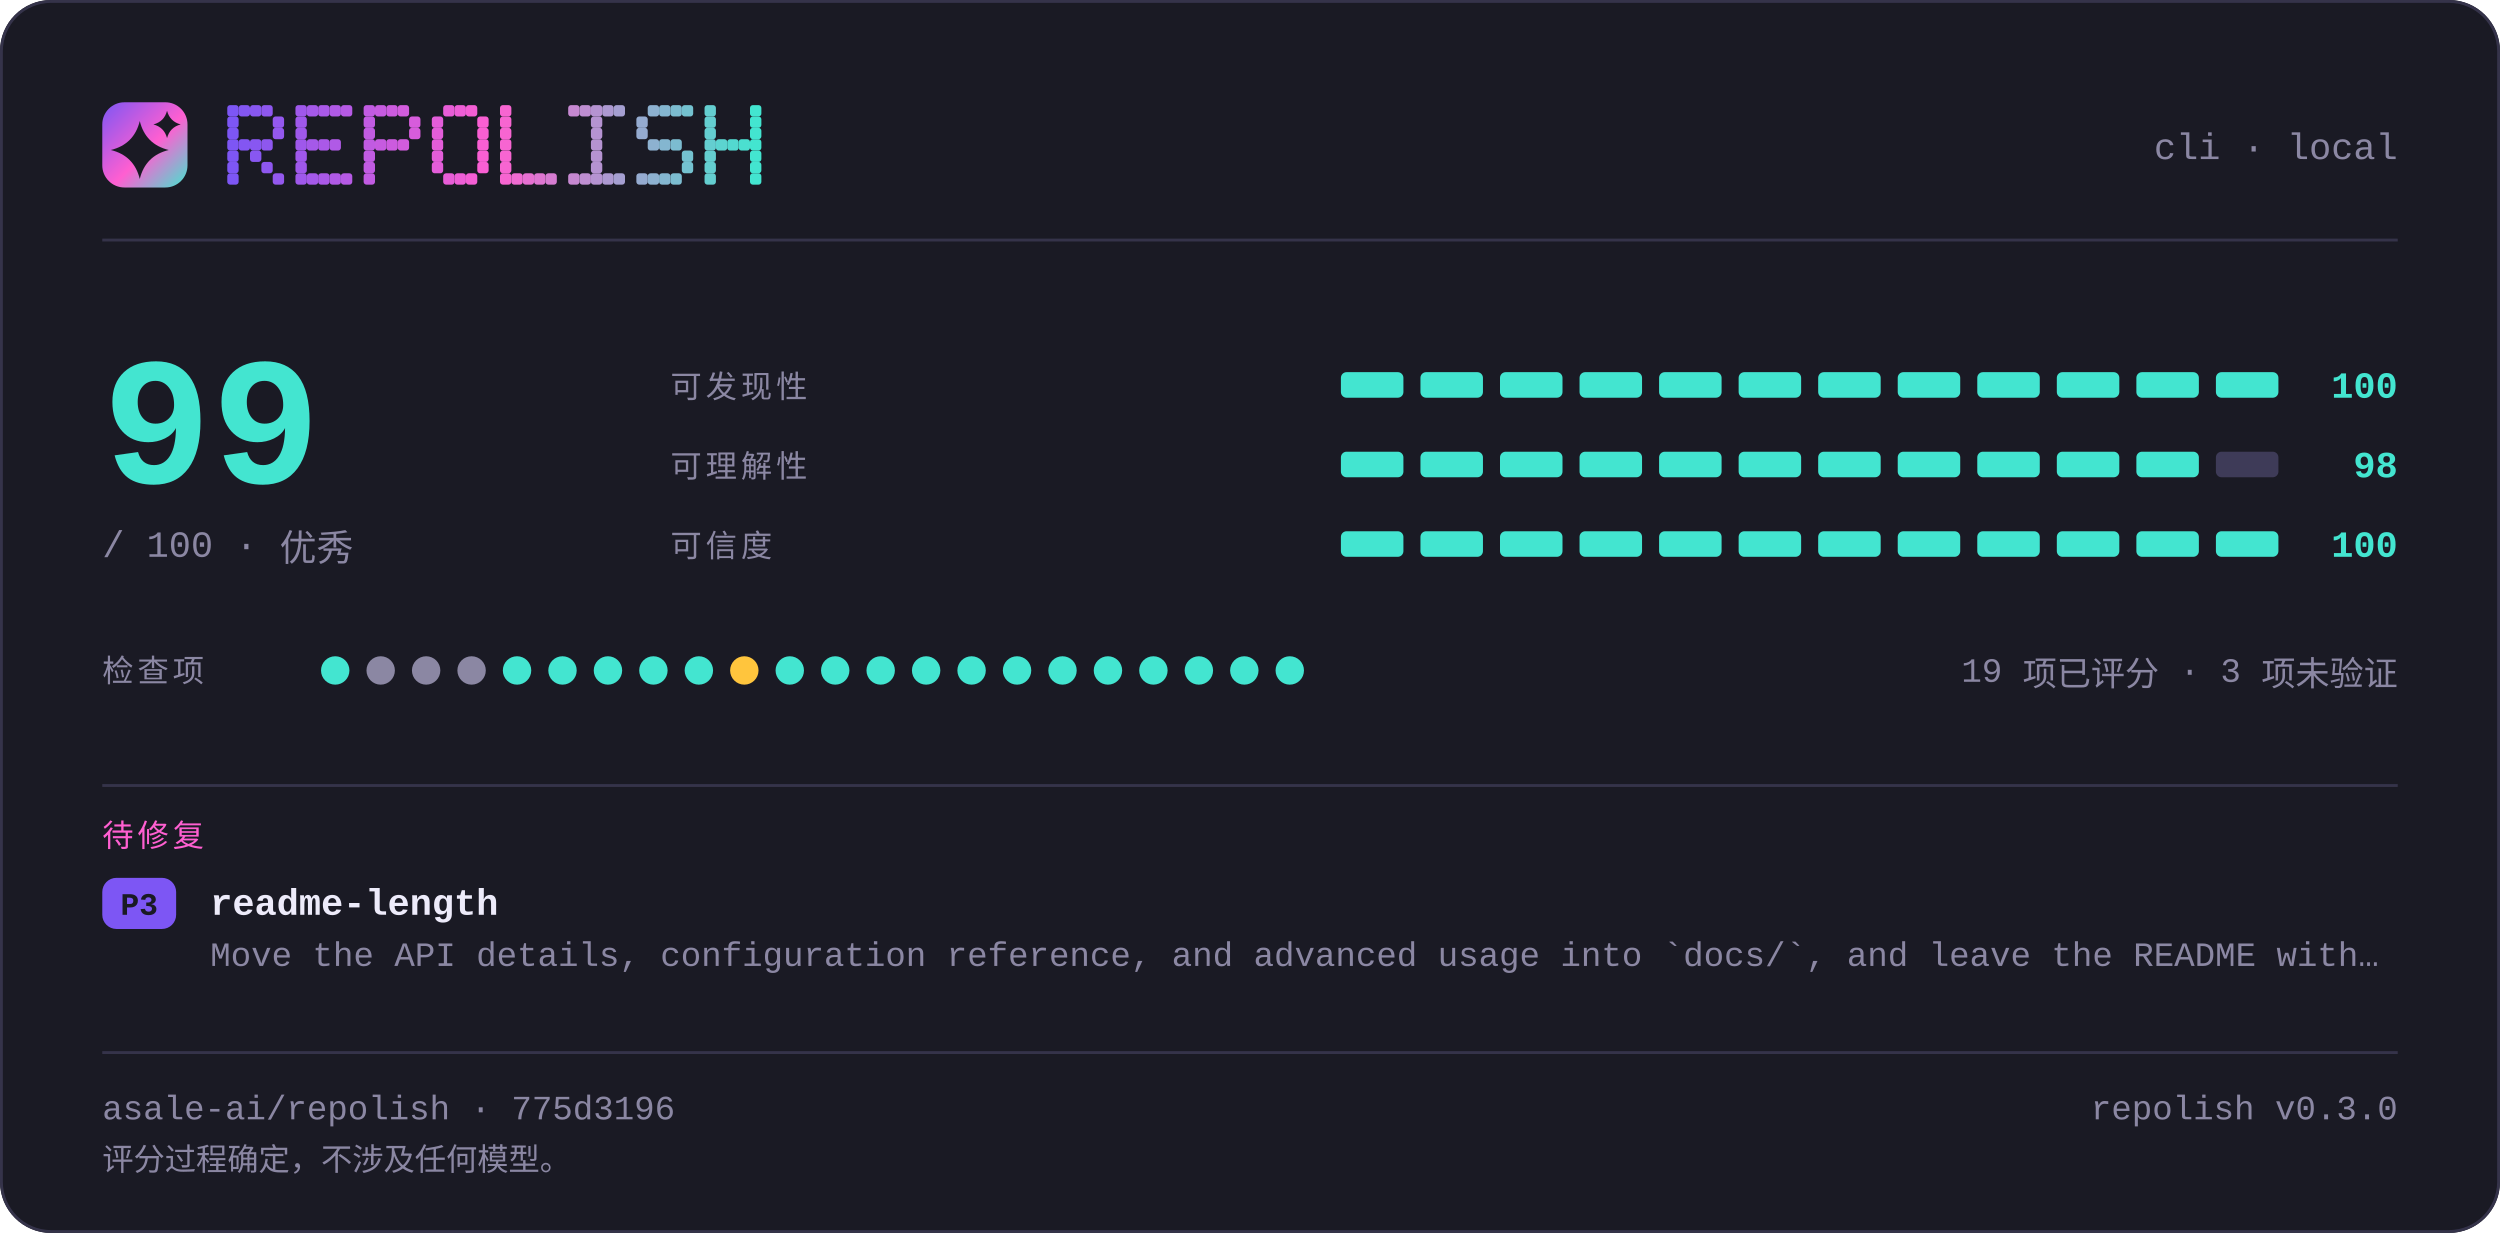
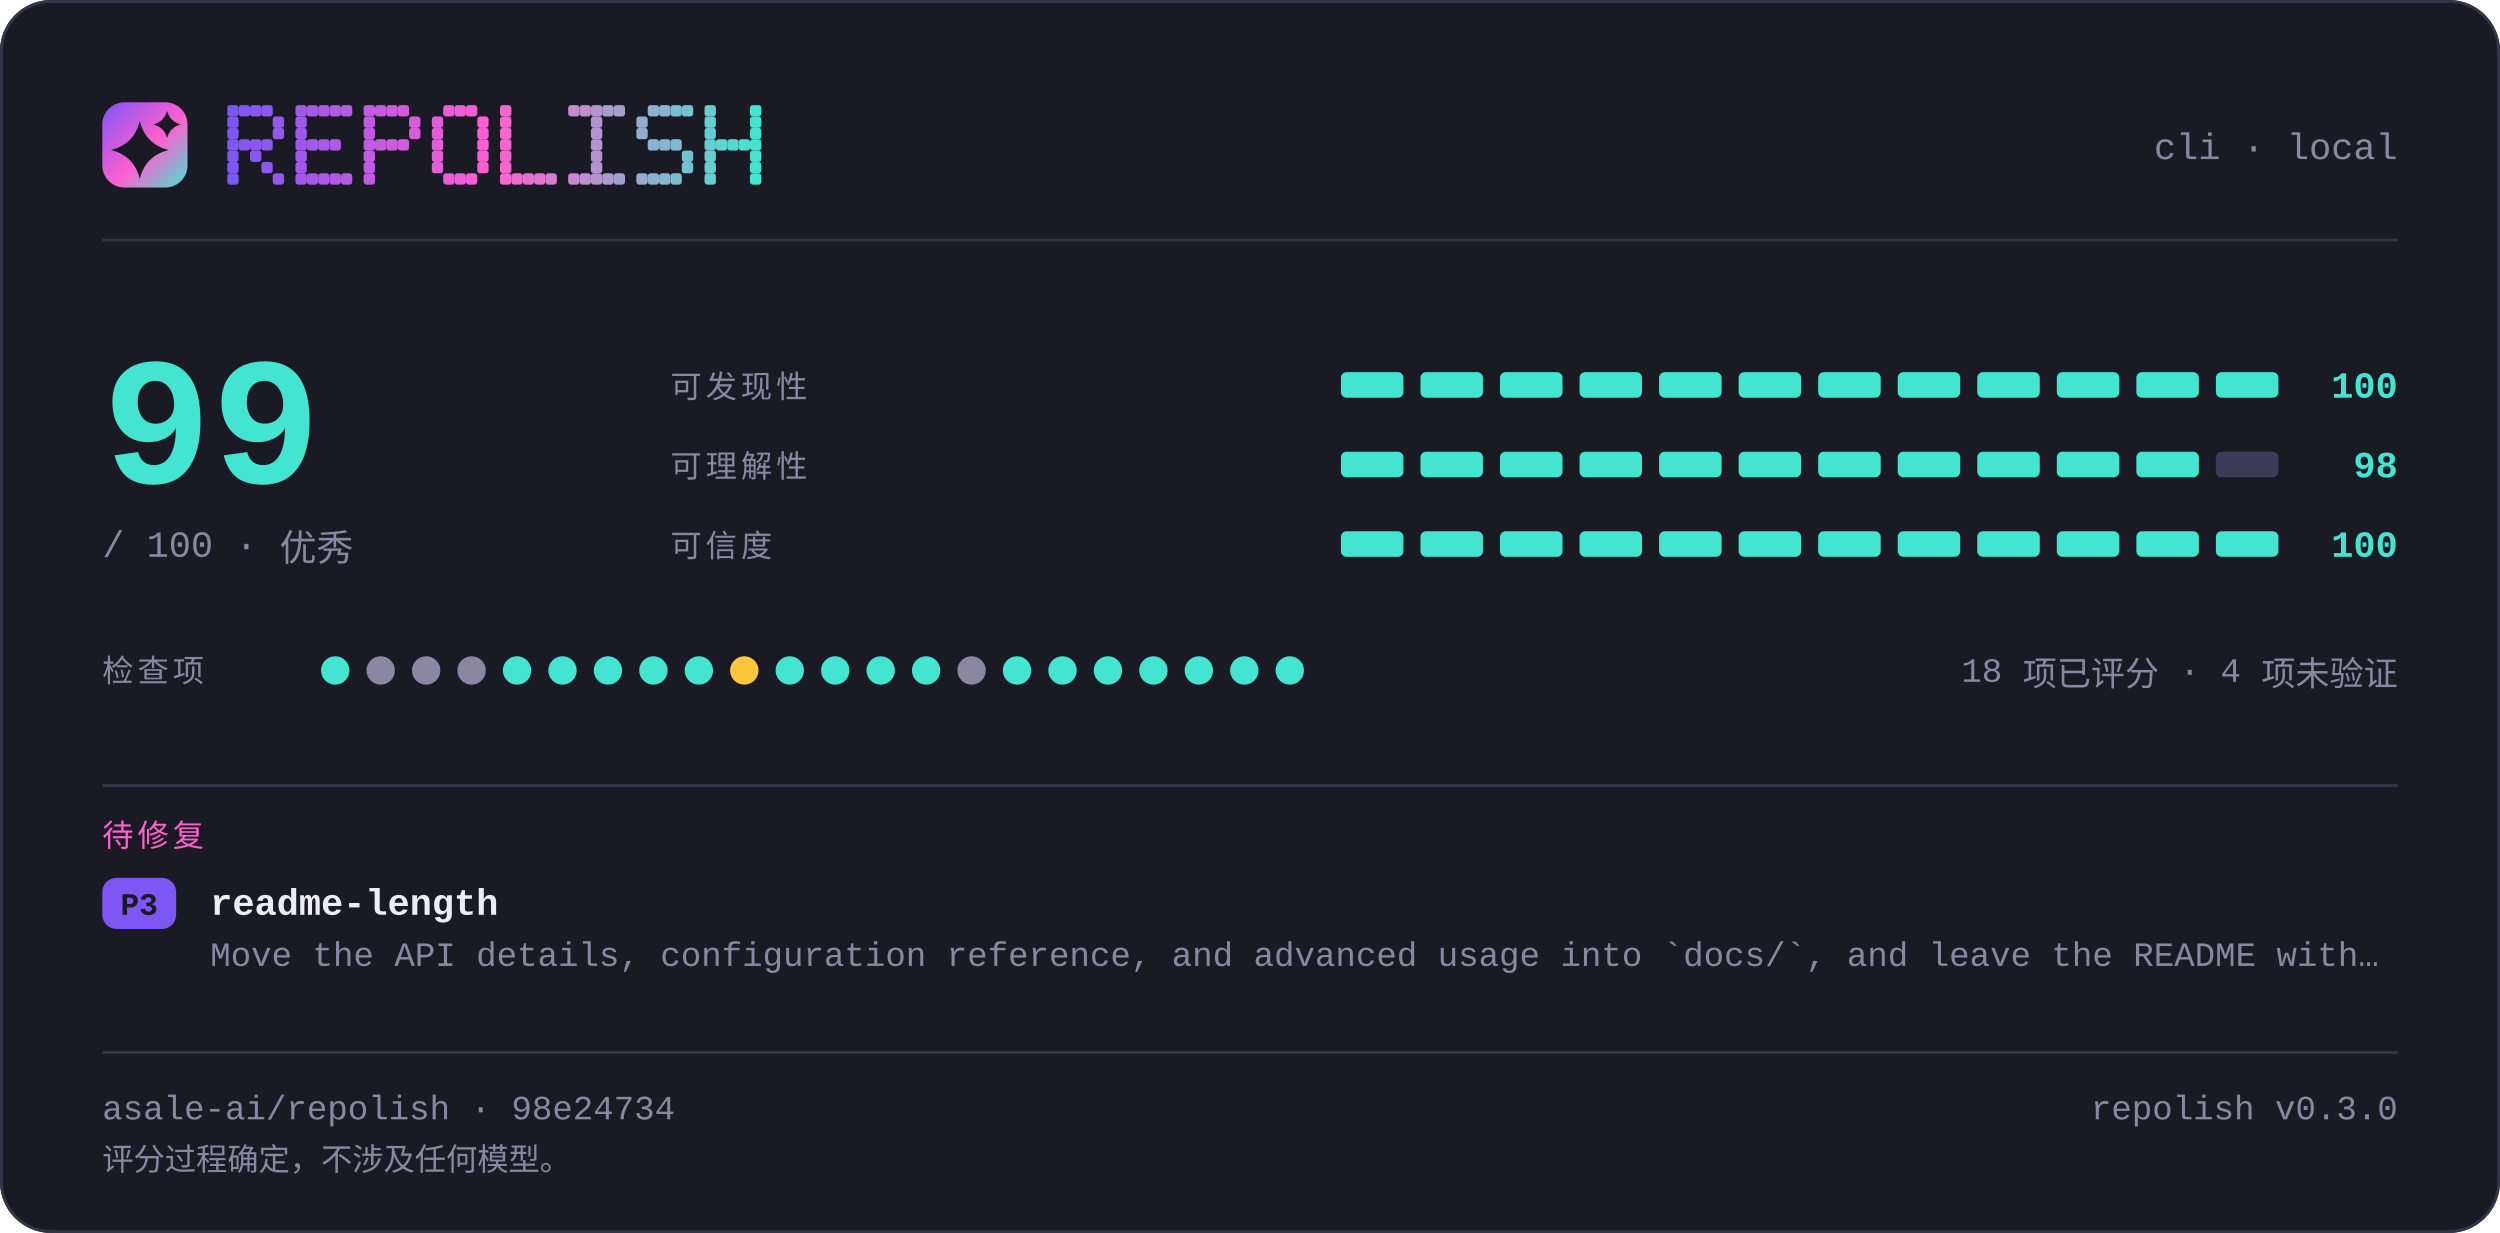
<svg xmlns="http://www.w3.org/2000/svg" width="880" height="434" viewBox="0 0 880 434" lang="zh-CN" role="img" aria-label="repolish report card — 99 out of 100">
  <defs>
    <linearGradient id="brand" x1="0" y1="0" x2="1" y2="1">
      <stop offset="0" stop-color="#7d56f4" />
      <stop offset="0.55" stop-color="#ff5fd1" />
      <stop offset="1" stop-color="#43e5d0" />
    </linearGradient>
  </defs>
  <style>
    .t { font-family: ui-monospace, SFMono-Regular, "SF Mono", Menlo, Consolas, "Liberation Mono", "Noto Sans Mono CJK SC", "Microsoft YaHei", monospace; }
  </style>
  <rect x="0" y="0" width="880" height="434" rx="18.0" fill="#1a1a24" />
  <rect x="0.5" y="0.5" width="879" height="433" rx="17.5" fill="none" stroke="#35334a" />
  <rect x="36" y="36" width="30" height="30" rx="7.8" fill="url(#brand)" />
  <path d="M49.2 42.6Q51.2 50.8 59.4 52.8Q51.2 54.8 49.2 63.0Q47.2 54.8 39.0 52.8Q47.2 50.8 49.2 42.6Z" fill="#1a1a24" />
  <path d="M58.8 39.0Q59.8 42.8 63.6 43.8Q59.8 44.8 58.8 48.6Q57.8 44.8 54.0 43.8Q57.8 42.8 58.8 39.0Z" fill="#1a1a24" />
  <g fill="#7d56f4">
    <rect x="80" y="37" width="4" height="4" rx="1" />
    <rect x="80" y="41" width="4" height="4" rx="1" />
    <rect x="80" y="45" width="4" height="4" rx="1" />
    <rect x="80" y="49" width="4" height="4" rx="1" />
    <rect x="80" y="53" width="4" height="4" rx="1" />
    <rect x="80" y="57" width="4" height="4" rx="1" />
    <rect x="80" y="61" width="4" height="4" rx="1" />
  </g>
  <g fill="#8356f2">
    <rect x="84" y="37" width="4" height="4" rx="1" />
    <rect x="84" y="49" width="4" height="4" rx="1" />
  </g>
  <g fill="#8857f1">
    <rect x="88" y="37" width="4" height="4" rx="1" />
    <rect x="88" y="49" width="4" height="4" rx="1" />
    <rect x="88" y="53" width="4" height="4" rx="1" />
  </g>
  <g fill="#8e57ef">
    <rect x="92" y="37" width="4" height="4" rx="1" />
    <rect x="92" y="49" width="4" height="4" rx="1" />
    <rect x="92" y="57" width="4" height="4" rx="1" />
  </g>
  <g fill="#9458ee">
    <rect x="96" y="41" width="4" height="4" rx="1" />
    <rect x="96" y="45" width="4" height="4" rx="1" />
    <rect x="96" y="61" width="4" height="4" rx="1" />
  </g>
  <g fill="#9f58eb">
    <rect x="104" y="37" width="4" height="4" rx="1" />
    <rect x="104" y="41" width="4" height="4" rx="1" />
    <rect x="104" y="45" width="4" height="4" rx="1" />
    <rect x="104" y="49" width="4" height="4" rx="1" />
    <rect x="104" y="53" width="4" height="4" rx="1" />
    <rect x="104" y="57" width="4" height="4" rx="1" />
    <rect x="104" y="61" width="4" height="4" rx="1" />
  </g>
  <g fill="#a559e9">
    <rect x="108" y="37" width="4" height="4" rx="1" />
    <rect x="108" y="49" width="4" height="4" rx="1" />
    <rect x="108" y="61" width="4" height="4" rx="1" />
  </g>
  <g fill="#aa59e8">
    <rect x="112" y="37" width="4" height="4" rx="1" />
    <rect x="112" y="49" width="4" height="4" rx="1" />
    <rect x="112" y="61" width="4" height="4" rx="1" />
  </g>
  <g fill="#b05ae6">
    <rect x="116" y="37" width="4" height="4" rx="1" />
    <rect x="116" y="49" width="4" height="4" rx="1" />
    <rect x="116" y="61" width="4" height="4" rx="1" />
  </g>
  <g fill="#b65ae5">
    <rect x="120" y="37" width="4" height="4" rx="1" />
    <rect x="120" y="61" width="4" height="4" rx="1" />
  </g>
  <g fill="#c15be2">
    <rect x="128" y="37" width="4" height="4" rx="1" />
    <rect x="128" y="41" width="4" height="4" rx="1" />
    <rect x="128" y="45" width="4" height="4" rx="1" />
    <rect x="128" y="49" width="4" height="4" rx="1" />
    <rect x="128" y="53" width="4" height="4" rx="1" />
    <rect x="128" y="57" width="4" height="4" rx="1" />
    <rect x="128" y="61" width="4" height="4" rx="1" />
  </g>
  <g fill="#c65be0">
    <rect x="132" y="37" width="4" height="4" rx="1" />
    <rect x="132" y="49" width="4" height="4" rx="1" />
  </g>
  <g fill="#cc5bdf">
    <rect x="136" y="37" width="4" height="4" rx="1" />
    <rect x="136" y="49" width="4" height="4" rx="1" />
  </g>
  <g fill="#d25cdd">
    <rect x="140" y="37" width="4" height="4" rx="1" />
    <rect x="140" y="49" width="4" height="4" rx="1" />
  </g>
  <g fill="#d75cdc">
    <rect x="144" y="41" width="4" height="4" rx="1" />
    <rect x="144" y="45" width="4" height="4" rx="1" />
  </g>
  <g fill="#e35dd9">
    <rect x="152" y="41" width="4" height="4" rx="1" />
    <rect x="152" y="45" width="4" height="4" rx="1" />
    <rect x="152" y="49" width="4" height="4" rx="1" />
    <rect x="152" y="53" width="4" height="4" rx="1" />
    <rect x="152" y="57" width="4" height="4" rx="1" />
  </g>
  <g fill="#e85dd7">
    <rect x="156" y="37" width="4" height="4" rx="1" />
    <rect x="156" y="61" width="4" height="4" rx="1" />
  </g>
  <g fill="#ee5ed6">
    <rect x="160" y="37" width="4" height="4" rx="1" />
    <rect x="160" y="61" width="4" height="4" rx="1" />
  </g>
  <g fill="#f45ed4">
    <rect x="164" y="37" width="4" height="4" rx="1" />
    <rect x="164" y="61" width="4" height="4" rx="1" />
  </g>
  <g fill="#f95fd3">
    <rect x="168" y="41" width="4" height="4" rx="1" />
    <rect x="168" y="45" width="4" height="4" rx="1" />
    <rect x="168" y="49" width="4" height="4" rx="1" />
    <rect x="168" y="53" width="4" height="4" rx="1" />
    <rect x="168" y="57" width="4" height="4" rx="1" />
  </g>
  <g fill="#f765d1">
    <rect x="176" y="37" width="4" height="4" rx="1" />
    <rect x="176" y="41" width="4" height="4" rx="1" />
    <rect x="176" y="45" width="4" height="4" rx="1" />
    <rect x="176" y="49" width="4" height="4" rx="1" />
    <rect x="176" y="53" width="4" height="4" rx="1" />
    <rect x="176" y="57" width="4" height="4" rx="1" />
    <rect x="176" y="61" width="4" height="4" rx="1" />
  </g>
  <g fill="#ef6bd1">
    <rect x="180" y="61" width="4" height="4" rx="1" />
  </g>
  <g fill="#e670d1">
    <rect x="184" y="61" width="4" height="4" rx="1" />
  </g>
  <g fill="#de76d1">
    <rect x="188" y="61" width="4" height="4" rx="1" />
  </g>
  <g fill="#d67cd1">
    <rect x="192" y="61" width="4" height="4" rx="1" />
  </g>
  <g fill="#c688d1">
    <rect x="200" y="37" width="4" height="4" rx="1" />
    <rect x="200" y="61" width="4" height="4" rx="1" />
  </g>
  <g fill="#be8ed1">
    <rect x="204" y="37" width="4" height="4" rx="1" />
    <rect x="204" y="61" width="4" height="4" rx="1" />
  </g>
  <g fill="#b593d1">
    <rect x="208" y="37" width="4" height="4" rx="1" />
    <rect x="208" y="41" width="4" height="4" rx="1" />
    <rect x="208" y="45" width="4" height="4" rx="1" />
    <rect x="208" y="49" width="4" height="4" rx="1" />
    <rect x="208" y="53" width="4" height="4" rx="1" />
    <rect x="208" y="57" width="4" height="4" rx="1" />
    <rect x="208" y="61" width="4" height="4" rx="1" />
  </g>
  <g fill="#ad99d1">
    <rect x="212" y="37" width="4" height="4" rx="1" />
    <rect x="212" y="61" width="4" height="4" rx="1" />
  </g>
  <g fill="#a59fd1">
    <rect x="216" y="37" width="4" height="4" rx="1" />
    <rect x="216" y="61" width="4" height="4" rx="1" />
  </g>
  <g fill="#95abd0">
    <rect x="224" y="41" width="4" height="4" rx="1" />
    <rect x="224" y="45" width="4" height="4" rx="1" />
    <rect x="224" y="61" width="4" height="4" rx="1" />
  </g>
  <g fill="#8db1d0">
    <rect x="228" y="37" width="4" height="4" rx="1" />
    <rect x="228" y="49" width="4" height="4" rx="1" />
    <rect x="228" y="61" width="4" height="4" rx="1" />
  </g>
  <g fill="#84b6d0">
    <rect x="232" y="37" width="4" height="4" rx="1" />
    <rect x="232" y="49" width="4" height="4" rx="1" />
    <rect x="232" y="61" width="4" height="4" rx="1" />
  </g>
  <g fill="#7cbcd0">
    <rect x="236" y="37" width="4" height="4" rx="1" />
    <rect x="236" y="49" width="4" height="4" rx="1" />
    <rect x="236" y="61" width="4" height="4" rx="1" />
  </g>
  <g fill="#74c2d0">
    <rect x="240" y="37" width="4" height="4" rx="1" />
    <rect x="240" y="53" width="4" height="4" rx="1" />
    <rect x="240" y="57" width="4" height="4" rx="1" />
  </g>
  <g fill="#64ced0">
    <rect x="248" y="37" width="4" height="4" rx="1" />
    <rect x="248" y="41" width="4" height="4" rx="1" />
    <rect x="248" y="45" width="4" height="4" rx="1" />
    <rect x="248" y="49" width="4" height="4" rx="1" />
    <rect x="248" y="53" width="4" height="4" rx="1" />
    <rect x="248" y="57" width="4" height="4" rx="1" />
    <rect x="248" y="61" width="4" height="4" rx="1" />
  </g>
  <g fill="#5cd4d0">
    <rect x="252" y="49" width="4" height="4" rx="1" />
  </g>
  <g fill="#53d9d0">
    <rect x="256" y="49" width="4" height="4" rx="1" />
  </g>
  <g fill="#4bdfd0">
    <rect x="260" y="49" width="4" height="4" rx="1" />
  </g>
  <g fill="#43e5d0">
    <rect x="264" y="37" width="4" height="4" rx="1" />
    <rect x="264" y="41" width="4" height="4" rx="1" />
    <rect x="264" y="45" width="4" height="4" rx="1" />
    <rect x="264" y="49" width="4" height="4" rx="1" />
    <rect x="264" y="53" width="4" height="4" rx="1" />
    <rect x="264" y="57" width="4" height="4" rx="1" />
    <rect x="264" y="61" width="4" height="4" rx="1" />
  </g>
  <text class="t" x="844" y="56" font-size="13" fill="#8b87a3" text-anchor="end">cli · local</text>
  <rect x="36" y="84" width="808" height="1" fill="#35334a" />
  <text class="t" x="36" y="170" font-size="64" fill="#43e5d0" text-anchor="start" font-weight="700">99</text>
  <text class="t" x="36" y="196" font-size="13" fill="#8b87a3" text-anchor="start">/ 100  ·  优秀</text>
  <text class="t" x="236" y="140" font-size="11" fill="#8b87a3" text-anchor="start" letter-spacing="1.4">可发现性</text>
  <rect x="472" y="131" width="22" height="9" rx="2.0" fill="#43e5d0" />
  <rect x="500" y="131" width="22" height="9" rx="2.0" fill="#43e5d0" />
  <rect x="528" y="131" width="22" height="9" rx="2.0" fill="#43e5d0" />
  <rect x="556" y="131" width="22" height="9" rx="2.0" fill="#43e5d0" />
  <rect x="584" y="131" width="22" height="9" rx="2.0" fill="#43e5d0" />
  <rect x="612" y="131" width="22" height="9" rx="2.0" fill="#43e5d0" />
  <rect x="640" y="131" width="22" height="9" rx="2.0" fill="#43e5d0" />
  <rect x="668" y="131" width="22" height="9" rx="2.0" fill="#43e5d0" />
  <rect x="696" y="131" width="22" height="9" rx="2.0" fill="#43e5d0" />
  <rect x="724" y="131" width="22" height="9" rx="2.0" fill="#43e5d0" />
  <rect x="752" y="131" width="22" height="9" rx="2.0" fill="#43e5d0" />
  <rect x="780" y="131" width="22" height="9" rx="2.0" fill="#43e5d0" />
  <text class="t" x="844" y="140" font-size="13" fill="#43e5d0" text-anchor="end" font-weight="700">100</text>
  <text class="t" x="236" y="168" font-size="11" fill="#8b87a3" text-anchor="start" letter-spacing="1.4">可理解性</text>
  <rect x="472" y="159" width="22" height="9" rx="2.0" fill="#43e5d0" />
  <rect x="500" y="159" width="22" height="9" rx="2.0" fill="#43e5d0" />
  <rect x="528" y="159" width="22" height="9" rx="2.0" fill="#43e5d0" />
  <rect x="556" y="159" width="22" height="9" rx="2.0" fill="#43e5d0" />
  <rect x="584" y="159" width="22" height="9" rx="2.0" fill="#43e5d0" />
  <rect x="612" y="159" width="22" height="9" rx="2.0" fill="#43e5d0" />
  <rect x="640" y="159" width="22" height="9" rx="2.0" fill="#43e5d0" />
  <rect x="668" y="159" width="22" height="9" rx="2.0" fill="#43e5d0" />
  <rect x="696" y="159" width="22" height="9" rx="2.0" fill="#43e5d0" />
  <rect x="724" y="159" width="22" height="9" rx="2.0" fill="#43e5d0" />
  <rect x="752" y="159" width="22" height="9" rx="2.0" fill="#43e5d0" />
  <rect x="780" y="159" width="22" height="9" rx="2.0" fill="#3e3b58" />
  <text class="t" x="844" y="168" font-size="13" fill="#43e5d0" text-anchor="end" font-weight="700">98</text>
  <text class="t" x="236" y="196" font-size="11" fill="#8b87a3" text-anchor="start" letter-spacing="1.4">可信度</text>
  <rect x="472" y="187" width="22" height="9" rx="2.0" fill="#43e5d0" />
  <rect x="500" y="187" width="22" height="9" rx="2.0" fill="#43e5d0" />
  <rect x="528" y="187" width="22" height="9" rx="2.0" fill="#43e5d0" />
  <rect x="556" y="187" width="22" height="9" rx="2.0" fill="#43e5d0" />
  <rect x="584" y="187" width="22" height="9" rx="2.0" fill="#43e5d0" />
  <rect x="612" y="187" width="22" height="9" rx="2.0" fill="#43e5d0" />
  <rect x="640" y="187" width="22" height="9" rx="2.0" fill="#43e5d0" />
  <rect x="668" y="187" width="22" height="9" rx="2.0" fill="#43e5d0" />
  <rect x="696" y="187" width="22" height="9" rx="2.0" fill="#43e5d0" />
  <rect x="724" y="187" width="22" height="9" rx="2.0" fill="#43e5d0" />
  <rect x="752" y="187" width="22" height="9" rx="2.0" fill="#43e5d0" />
  <rect x="780" y="187" width="22" height="9" rx="2.0" fill="#43e5d0" />
  <text class="t" x="844" y="196" font-size="13" fill="#43e5d0" text-anchor="end" font-weight="700">100</text>
  <text class="t" x="36" y="240" font-size="11" fill="#8b87a3" text-anchor="start" letter-spacing="1.4">检查项</text>
  <circle cx="118" cy="236" r="5" fill="#43e5d0" />
  <circle cx="134" cy="236" r="5" fill="#8b87a3" />
  <circle cx="150" cy="236" r="5" fill="#8b87a3" />
  <circle cx="166" cy="236" r="5" fill="#8b87a3" />
  <circle cx="182" cy="236" r="5" fill="#43e5d0" />
  <circle cx="198" cy="236" r="5" fill="#43e5d0" />
  <circle cx="214" cy="236" r="5" fill="#43e5d0" />
  <circle cx="230" cy="236" r="5" fill="#43e5d0" />
  <circle cx="246" cy="236" r="5" fill="#43e5d0" />
  <circle cx="262" cy="236" r="5" fill="#ffc53d" />
  <circle cx="278" cy="236" r="5" fill="#43e5d0" />
  <circle cx="294" cy="236" r="5" fill="#43e5d0" />
  <circle cx="310" cy="236" r="5" fill="#43e5d0" />
  <circle cx="326" cy="236" r="5" fill="#43e5d0" />
-   <circle cx="342" cy="236" r="5" fill="#43e5d0" />
+   <circle cx="342" cy="236" r="5" fill="#8b87a3" />
  <circle cx="358" cy="236" r="5" fill="#43e5d0" />
  <circle cx="374" cy="236" r="5" fill="#43e5d0" />
  <circle cx="390" cy="236" r="5" fill="#43e5d0" />
  <circle cx="406" cy="236" r="5" fill="#43e5d0" />
  <circle cx="422" cy="236" r="5" fill="#43e5d0" />
  <circle cx="438" cy="236" r="5" fill="#43e5d0" />
  <circle cx="454" cy="236" r="5" fill="#43e5d0" />
-   <text class="t" x="844" y="240" font-size="12" fill="#8b87a3" text-anchor="end">19 项已评分 · 3 项未验证</text>
+   <text class="t" x="844" y="240" font-size="12" fill="#8b87a3" text-anchor="end">18 项已评分 · 4 项未验证</text>
  <rect x="36" y="276" width="808" height="1" fill="#35334a" />
  <text class="t" x="36" y="298" font-size="11" fill="#ff5fd1" text-anchor="start" letter-spacing="1.4">待修复</text>
  <rect x="36" y="309" width="26" height="18" rx="5.0" fill="#7d56f4" />
  <text class="t" x="49" y="322" font-size="11" fill="#1a1a24" text-anchor="middle" font-weight="700">P3</text>
  <text class="t" x="74" y="322" font-size="13" fill="#edebfa" text-anchor="start" font-weight="700">readme-length</text>
  <text class="t" x="74" y="340" font-size="12" fill="#8b87a3" text-anchor="start">Move the API details, configuration reference, and advanced usage into `docs/`, and leave the README with…</text>
  <rect x="36" y="370" width="808" height="1" fill="#35334a" />
-   <text class="t" x="36" y="394" font-size="12" fill="#8b87a3" text-anchor="start">asale-ai/repolish · 775d3196</text>
+   <text class="t" x="36" y="394" font-size="12" fill="#8b87a3" text-anchor="start">asale-ai/repolish · 98e24734</text>
  <text class="t" x="844" y="394" font-size="12" fill="#8b87a3" text-anchor="end">repolish v0.3.0</text>
  <text class="t" x="36" y="412" font-size="11" fill="#8b87a3" text-anchor="start">评分过程确定，不涉及任何模型。</text>
</svg>
